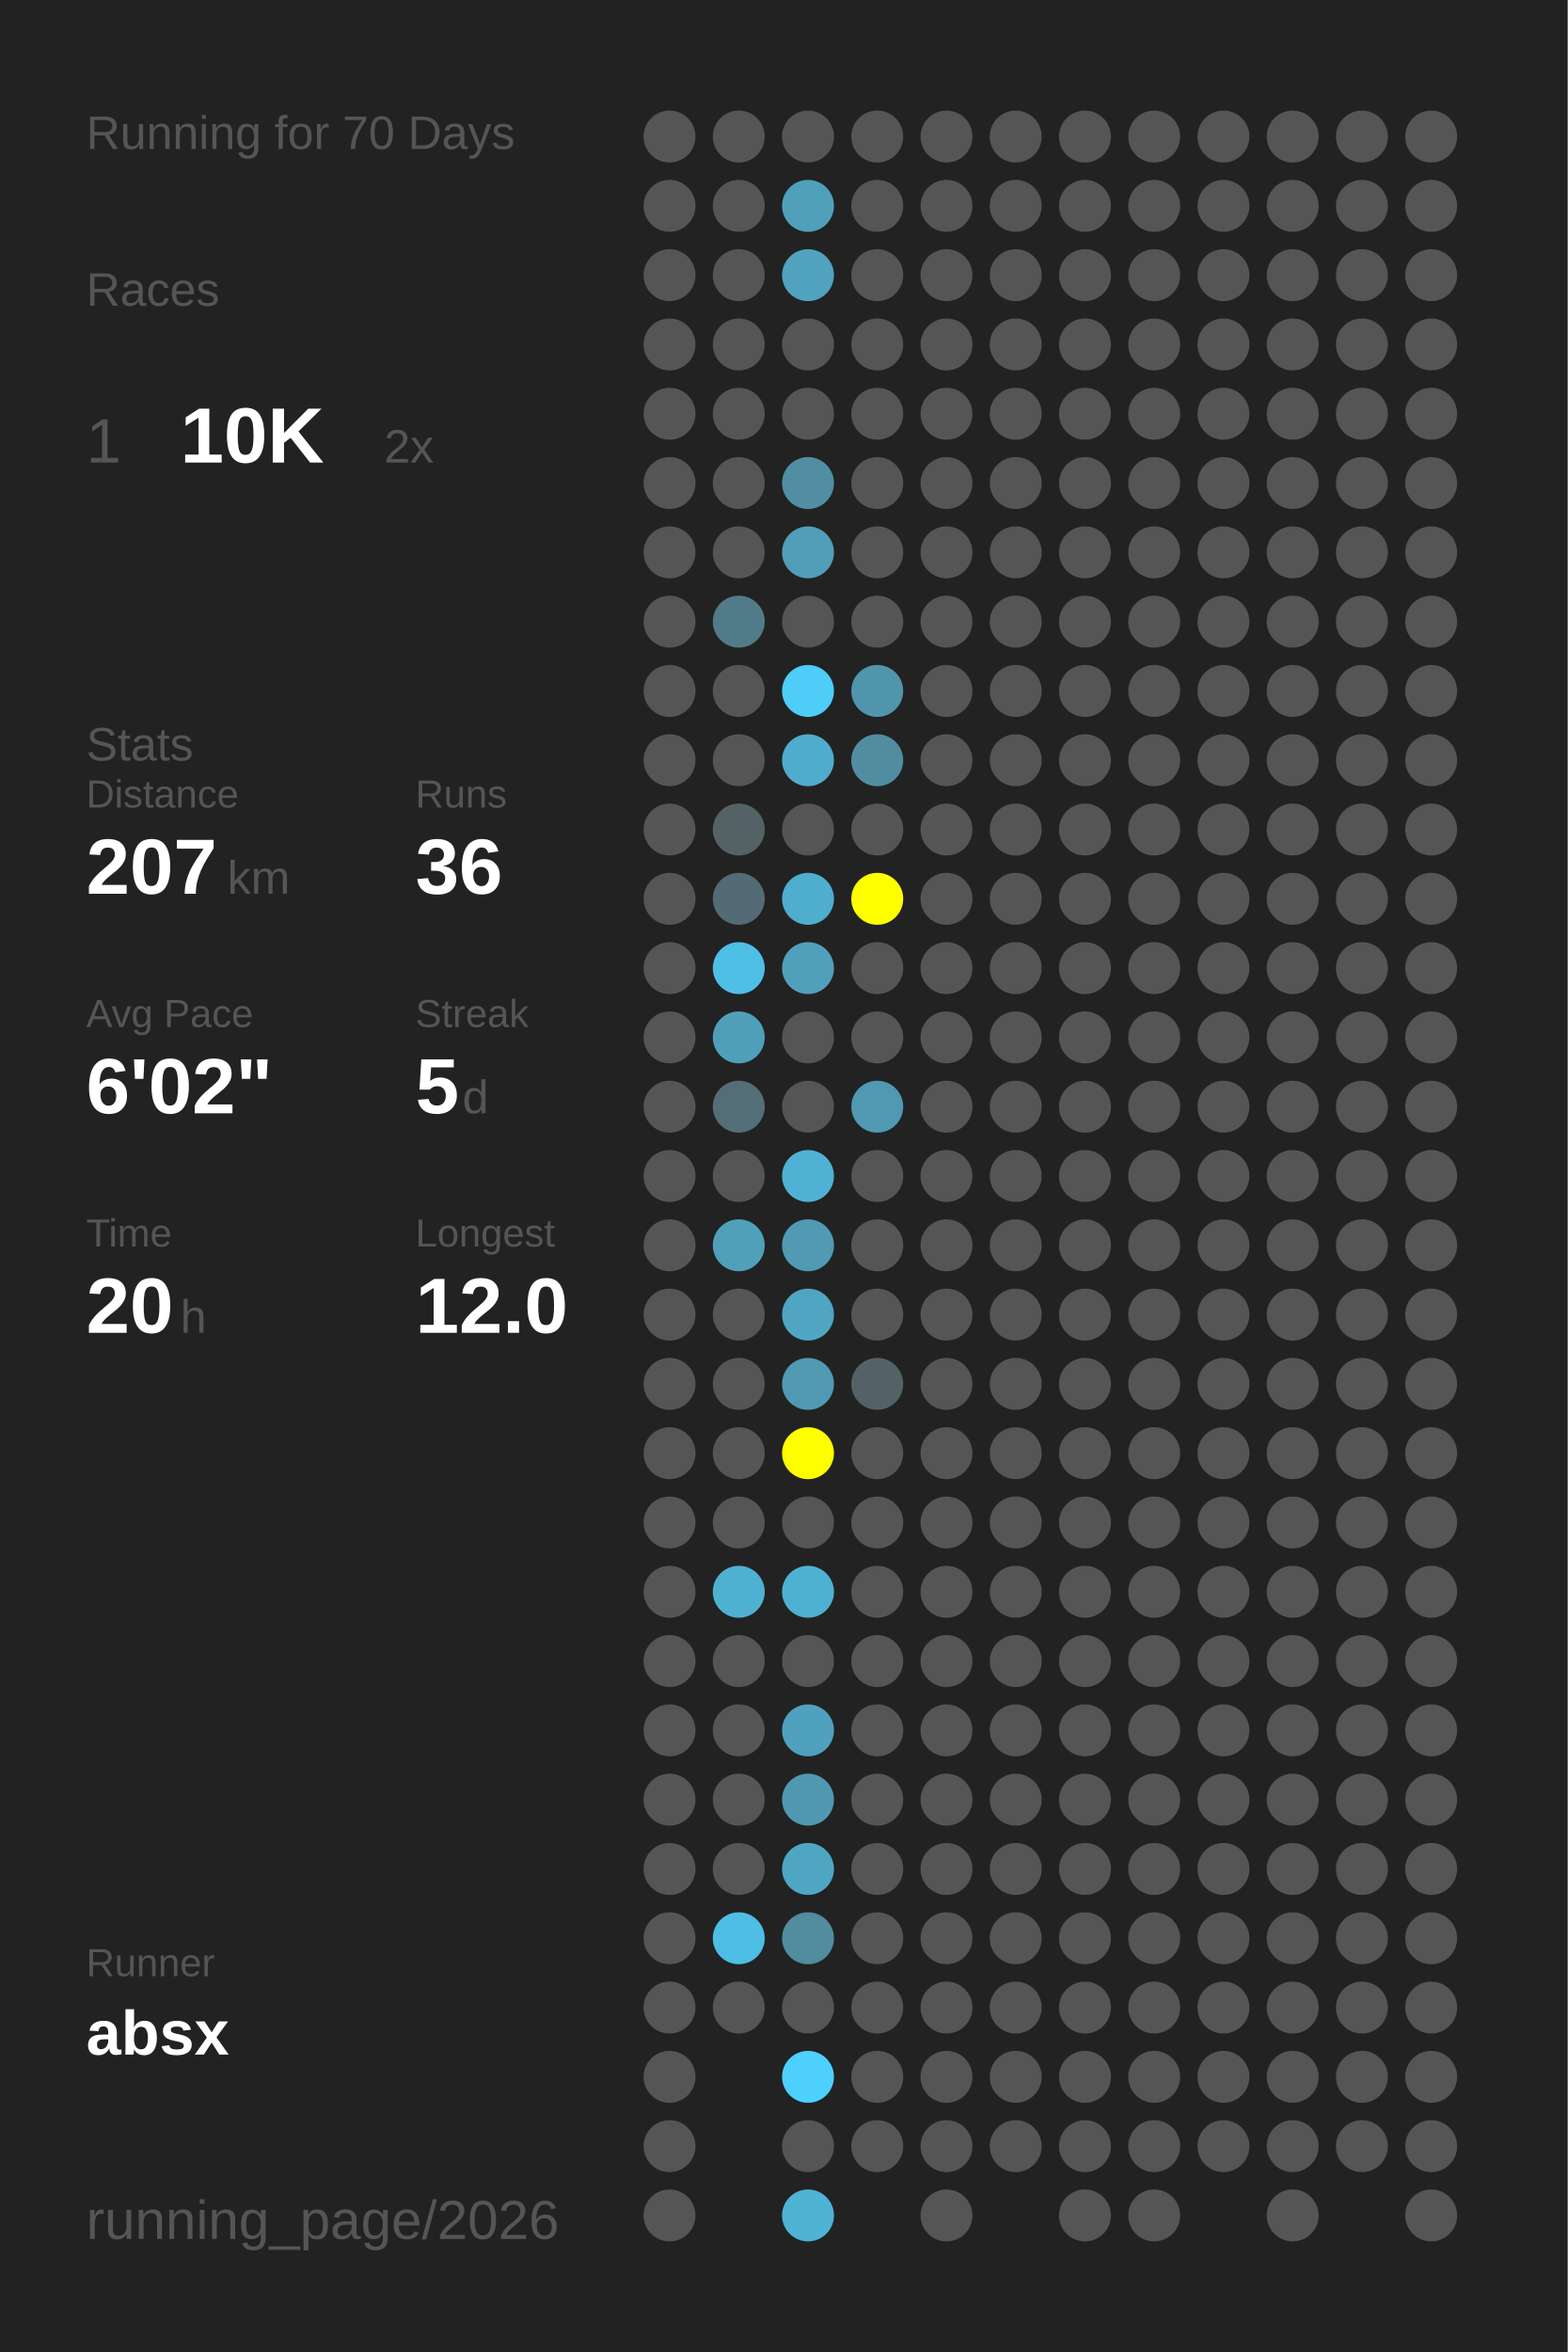
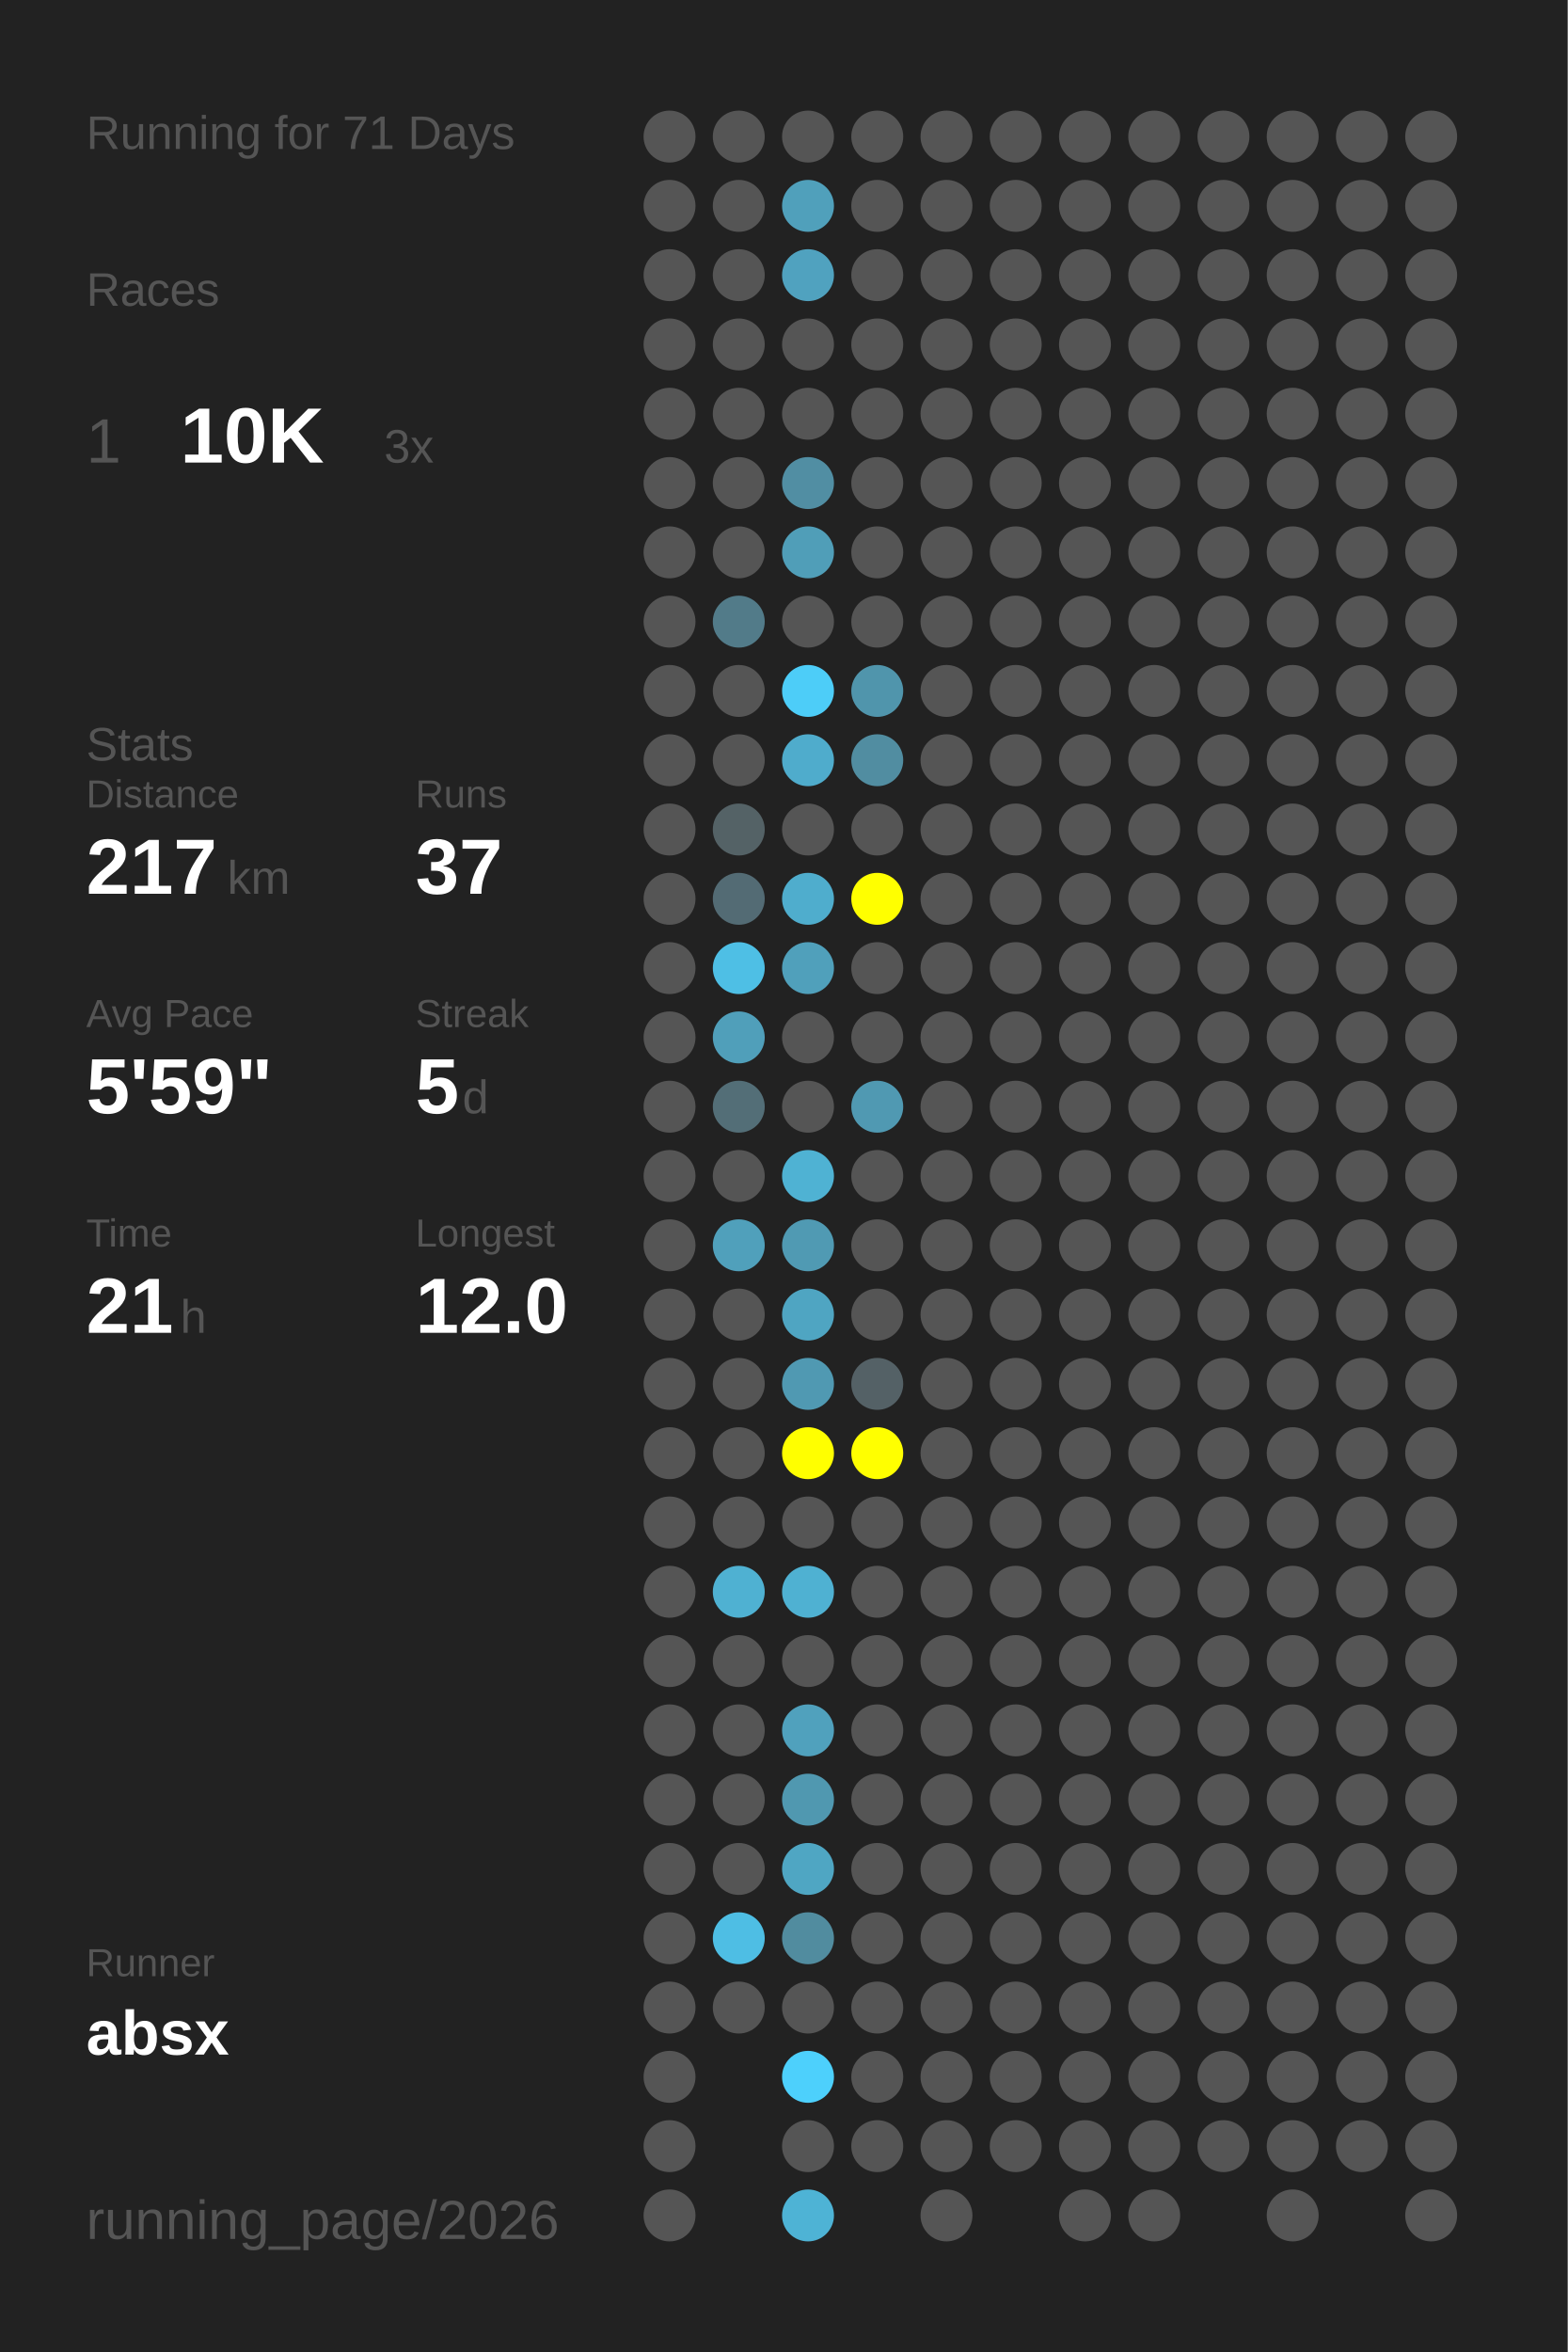
<svg xmlns="http://www.w3.org/2000/svg" baseProfile="full" height="300mm" version="1.1" viewBox="0,0,200,300" width="200mm">
  <defs />
  <rect fill="#222222" height="300" width="200" x="0" y="0" />
-   <text fill="#555555" style="font-size:6px; font-family:Arial;" x="11" y="19">Running for 70 Days</text>
+   <text fill="#555555" style="font-size:6px; font-family:Arial;" x="11" y="19">Running for 71 Days</text>
  <text fill="#555555" style="font-size:6px; font-family:Arial;" x="11" y="39">Races</text>
  <text fill="#555555" style="font-size:8px; font-family:Arial;" x="11" y="59">1</text>
  <text fill="#FFFFFF" style="font-size:10px; font-family:Arial; font-weight:bold;" x="23" y="59">10K</text>
-   <text fill="#555555" style="font-size:6px; font-family:Arial;" x="49" y="59">2x</text>
+   <text fill="#555555" style="font-size:6px; font-family:Arial;" x="49" y="59">3x</text>
  <text fill="#555555" style="font-size:6px; font-family:Arial;" x="11" y="97">Stats</text>
  <text fill="#555555" style="font-size:5px; font-family:Arial;" x="11" y="103">Distance</text>
-   <text fill="#FFFFFF" style="font-size:10px; font-family:Arial; font-weight:bold;" x="11" y="114">207</text>
+   <text fill="#FFFFFF" style="font-size:10px; font-family:Arial; font-weight:bold;" x="11" y="114">217</text>
  <text fill="#555555" style="font-size:6px; font-family:Arial;" x="29" y="114">km</text>
  <text fill="#555555" style="font-size:5px; font-family:Arial;" x="53" y="103">Runs</text>
-   <text fill="#FFFFFF" style="font-size:10px; font-family:Arial; font-weight:bold;" x="53" y="114">36</text>
+   <text fill="#FFFFFF" style="font-size:10px; font-family:Arial; font-weight:bold;" x="53" y="114">37</text>
  <text fill="#555555" style="font-size:5px; font-family:Arial;" x="11" y="131">Avg Pace</text>
-   <text fill="#FFFFFF" style="font-size:10px; font-family:Arial; font-weight:bold;" x="11" y="142">6'02"</text>
+   <text fill="#FFFFFF" style="font-size:10px; font-family:Arial; font-weight:bold;" x="11" y="142">5'59"</text>
  <text fill="#555555" style="font-size:5px; font-family:Arial;" x="53" y="131">Streak</text>
  <text fill="#FFFFFF" style="font-size:10px; font-family:Arial; font-weight:bold;" x="53" y="142">5</text>
  <text fill="#555555" style="font-size:6px; font-family:Arial;" x="59" y="142">d</text>
  <text fill="#555555" style="font-size:5px; font-family:Arial;" x="11" y="159">Time</text>
-   <text fill="#FFFFFF" style="font-size:10px; font-family:Arial; font-weight:bold;" x="11" y="170">20</text>
+   <text fill="#FFFFFF" style="font-size:10px; font-family:Arial; font-weight:bold;" x="11" y="170">21</text>
  <text fill="#555555" style="font-size:6px; font-family:Arial;" x="23" y="170">h</text>
  <text fill="#555555" style="font-size:5px; font-family:Arial;" x="53" y="159">Longest</text>
  <text fill="#FFFFFF" style="font-size:10px; font-family:Arial; font-weight:bold;" x="53" y="170">12.0</text>
  <text fill="#555555" style="font-size:5px; font-family:Arial;" x="11" y="252.065">Runner</text>
  <text fill="#FFFFFF" style="font-size:8px; font-family:Arial; font-weight:bold;" x="11" y="262.065">absx</text>
  <text fill="#555555" style="font-size:7px; font-family:Arial;" x="11" y="285.581">running_page/2026</text>
  <circle cx="85.417" cy="17.419" fill="#555555" r="3.312" />
  <circle cx="85.417" cy="26.258" fill="#555555" r="3.312" />
  <circle cx="85.417" cy="35.097" fill="#555555" r="3.312" />
  <circle cx="85.417" cy="43.935" fill="#555555" r="3.312" />
  <circle cx="85.417" cy="52.774" fill="#555555" r="3.312" />
  <circle cx="85.417" cy="61.613" fill="#555555" r="3.312" />
  <circle cx="85.417" cy="70.452" fill="#555555" r="3.312" />
  <circle cx="85.417" cy="79.29" fill="#555555" r="3.312" />
  <circle cx="85.417" cy="88.129" fill="#555555" r="3.312" />
  <circle cx="85.417" cy="96.968" fill="#555555" r="3.312" />
  <circle cx="85.417" cy="105.806" fill="#555555" r="3.312" />
  <circle cx="85.417" cy="114.645" fill="#555555" r="3.312" />
  <circle cx="85.417" cy="123.484" fill="#555555" r="3.312" />
  <circle cx="85.417" cy="132.323" fill="#555555" r="3.312" />
  <circle cx="85.417" cy="141.161" fill="#555555" r="3.312" />
  <circle cx="85.417" cy="150" fill="#555555" r="3.312" />
  <circle cx="85.417" cy="158.839" fill="#555555" r="3.312" />
  <circle cx="85.417" cy="167.677" fill="#555555" r="3.312" />
  <circle cx="85.417" cy="176.516" fill="#555555" r="3.312" />
  <circle cx="85.417" cy="185.355" fill="#555555" r="3.312" />
  <circle cx="85.417" cy="194.194" fill="#555555" r="3.312" />
  <circle cx="85.417" cy="203.032" fill="#555555" r="3.312" />
  <circle cx="85.417" cy="211.871" fill="#555555" r="3.312" />
  <circle cx="85.417" cy="220.71" fill="#555555" r="3.312" />
  <circle cx="85.417" cy="229.548" fill="#555555" r="3.312" />
  <circle cx="85.417" cy="238.387" fill="#555555" r="3.312" />
  <circle cx="85.417" cy="247.226" fill="#555555" r="3.312" />
  <circle cx="85.417" cy="256.065" fill="#555555" r="3.312" />
  <circle cx="85.417" cy="264.903" fill="#555555" r="3.312" />
  <circle cx="85.417" cy="273.742" fill="#555555" r="3.312" />
  <circle cx="85.417" cy="282.581" fill="#555555" r="3.312" />
  <circle cx="94.25" cy="17.419" fill="#555555" r="3.312" />
  <circle cx="94.25" cy="26.258" fill="#555555" r="3.312" />
  <circle cx="94.25" cy="35.097" fill="#555555" r="3.312" />
  <circle cx="94.25" cy="43.935" fill="#555555" r="3.312" />
  <circle cx="94.25" cy="52.774" fill="#555555" r="3.312" />
  <circle cx="94.25" cy="61.613" fill="#555555" r="3.312" />
  <circle cx="94.25" cy="70.452" fill="#555555" r="3.312" />
  <circle cx="94.25" cy="79.29" fill="#527b89" r="3.312" />
  <circle cx="94.25" cy="88.129" fill="#555555" r="3.312" />
  <circle cx="94.25" cy="96.968" fill="#555555" r="3.312" />
  <circle cx="94.25" cy="105.806" fill="#546266" r="3.312" />
  <circle cx="94.25" cy="114.645" fill="#536b74" r="3.312" />
  <circle cx="94.25" cy="123.484" fill="#4ebfe5" r="3.312" />
  <circle cx="94.25" cy="132.323" fill="#509fba" r="3.312" />
  <circle cx="94.25" cy="141.161" fill="#536e77" r="3.312" />
  <circle cx="94.25" cy="150" fill="#555555" r="3.312" />
  <circle cx="94.25" cy="158.839" fill="#50a0bb" r="3.312" />
  <circle cx="94.25" cy="167.677" fill="#555555" r="3.312" />
  <circle cx="94.25" cy="176.516" fill="#555555" r="3.312" />
  <circle cx="94.25" cy="185.355" fill="#555555" r="3.312" />
  <circle cx="94.25" cy="194.194" fill="#555555" r="3.312" />
  <circle cx="94.25" cy="203.032" fill="#4fb1d2" r="3.312" />
  <circle cx="94.25" cy="211.871" fill="#555555" r="3.312" />
  <circle cx="94.25" cy="220.71" fill="#555555" r="3.312" />
  <circle cx="94.25" cy="229.548" fill="#555555" r="3.312" />
  <circle cx="94.25" cy="238.387" fill="#555555" r="3.312" />
  <circle cx="94.25" cy="247.226" fill="#4ebee4" r="3.312" />
  <circle cx="94.25" cy="256.065" fill="#555555" r="3.312" />
  <circle cx="103.083" cy="17.419" fill="#555555" r="3.312" />
  <circle cx="103.083" cy="26.258" fill="#50a0bb" r="3.312" />
  <circle cx="103.083" cy="35.097" fill="#50a2bf" r="3.312" />
  <circle cx="103.083" cy="43.935" fill="#555555" r="3.312" />
  <circle cx="103.083" cy="52.774" fill="#555555" r="3.312" />
  <circle cx="103.083" cy="61.613" fill="#518ea3" r="3.312" />
  <circle cx="103.083" cy="70.452" fill="#509eb8" r="3.312" />
  <circle cx="103.083" cy="79.29" fill="#555555" r="3.312" />
  <circle cx="103.083" cy="88.129" fill="#4dcdf8" r="3.312" />
  <circle cx="103.083" cy="96.968" fill="#4faccc" r="3.312" />
  <circle cx="103.083" cy="105.806" fill="#555555" r="3.312" />
  <circle cx="103.083" cy="114.645" fill="#4fadcd" r="3.312" />
  <circle cx="103.083" cy="123.484" fill="#50a0bb" r="3.312" />
  <circle cx="103.083" cy="132.323" fill="#555555" r="3.312" />
  <circle cx="103.083" cy="141.161" fill="#555555" r="3.312" />
  <circle cx="103.083" cy="150" fill="#4fb2d3" r="3.312" />
  <circle cx="103.083" cy="158.839" fill="#509ab3" r="3.312" />
  <circle cx="103.083" cy="167.677" fill="#4fa5c2" r="3.312" />
  <circle cx="103.083" cy="176.516" fill="#5099b2" r="3.312" />
  <circle cx="103.083" cy="185.355" fill="#FFFF00" r="3.312" />
  <circle cx="103.083" cy="194.194" fill="#555555" r="3.312" />
  <circle cx="103.083" cy="203.032" fill="#4fb1d2" r="3.312" />
  <circle cx="103.083" cy="211.871" fill="#555555" r="3.312" />
  <circle cx="103.083" cy="220.71" fill="#50a1bd" r="3.312" />
  <circle cx="103.083" cy="229.548" fill="#5098b0" r="3.312" />
  <circle cx="103.083" cy="238.387" fill="#4fa6c3" r="3.312" />
  <circle cx="103.083" cy="247.226" fill="#518c9f" r="3.312" />
  <circle cx="103.083" cy="256.065" fill="#555555" r="3.312" />
  <circle cx="103.083" cy="264.903" fill="#4dd0fc" r="3.312" />
  <circle cx="103.083" cy="273.742" fill="#555555" r="3.312" />
  <circle cx="103.083" cy="282.581" fill="#4eb3d5" r="3.312" />
  <circle cx="111.917" cy="17.419" fill="#555555" r="3.312" />
  <circle cx="111.917" cy="26.258" fill="#555555" r="3.312" />
  <circle cx="111.917" cy="35.097" fill="#555555" r="3.312" />
  <circle cx="111.917" cy="43.935" fill="#555555" r="3.312" />
  <circle cx="111.917" cy="52.774" fill="#555555" r="3.312" />
  <circle cx="111.917" cy="61.613" fill="#555555" r="3.312" />
  <circle cx="111.917" cy="70.452" fill="#555555" r="3.312" />
  <circle cx="111.917" cy="79.29" fill="#555555" r="3.312" />
  <circle cx="111.917" cy="88.129" fill="#5095ac" r="3.312" />
  <circle cx="111.917" cy="96.968" fill="#518da1" r="3.312" />
  <circle cx="111.917" cy="105.806" fill="#555555" r="3.312" />
  <circle cx="111.917" cy="114.645" fill="#FFFF00" r="3.312" />
  <circle cx="111.917" cy="123.484" fill="#555555" r="3.312" />
  <circle cx="111.917" cy="132.323" fill="#555555" r="3.312" />
  <circle cx="111.917" cy="141.161" fill="#5099b2" r="3.312" />
  <circle cx="111.917" cy="150" fill="#555555" r="3.312" />
  <circle cx="111.917" cy="158.839" fill="#555555" r="3.312" />
  <circle cx="111.917" cy="167.677" fill="#555555" r="3.312" />
  <circle cx="111.917" cy="176.516" fill="#546166" r="3.312" />
-   <circle cx="111.917" cy="185.355" fill="#555555" r="3.312" />
+   <circle cx="111.917" cy="185.355" fill="#FFFF00" r="3.312" />
  <circle cx="111.917" cy="194.194" fill="#555555" r="3.312" />
  <circle cx="111.917" cy="203.032" fill="#555555" r="3.312" />
  <circle cx="111.917" cy="211.871" fill="#555555" r="3.312" />
  <circle cx="111.917" cy="220.71" fill="#555555" r="3.312" />
  <circle cx="111.917" cy="229.548" fill="#555555" r="3.312" />
  <circle cx="111.917" cy="238.387" fill="#555555" r="3.312" />
  <circle cx="111.917" cy="247.226" fill="#555555" r="3.312" />
  <circle cx="111.917" cy="256.065" fill="#555555" r="3.312" />
  <circle cx="111.917" cy="264.903" fill="#555555" r="3.312" />
  <circle cx="111.917" cy="273.742" fill="#555555" r="3.312" />
  <circle cx="120.75" cy="17.419" fill="#555555" r="3.312" />
  <circle cx="120.75" cy="26.258" fill="#555555" r="3.312" />
  <circle cx="120.75" cy="35.097" fill="#555555" r="3.312" />
  <circle cx="120.75" cy="43.935" fill="#555555" r="3.312" />
  <circle cx="120.75" cy="52.774" fill="#555555" r="3.312" />
  <circle cx="120.75" cy="61.613" fill="#555555" r="3.312" />
  <circle cx="120.75" cy="70.452" fill="#555555" r="3.312" />
  <circle cx="120.75" cy="79.29" fill="#555555" r="3.312" />
  <circle cx="120.75" cy="88.129" fill="#555555" r="3.312" />
  <circle cx="120.75" cy="96.968" fill="#555555" r="3.312" />
  <circle cx="120.75" cy="105.806" fill="#555555" r="3.312" />
  <circle cx="120.75" cy="114.645" fill="#555555" r="3.312" />
  <circle cx="120.75" cy="123.484" fill="#555555" r="3.312" />
  <circle cx="120.75" cy="132.323" fill="#555555" r="3.312" />
  <circle cx="120.75" cy="141.161" fill="#555555" r="3.312" />
  <circle cx="120.75" cy="150" fill="#555555" r="3.312" />
  <circle cx="120.75" cy="158.839" fill="#555555" r="3.312" />
  <circle cx="120.75" cy="167.677" fill="#555555" r="3.312" />
  <circle cx="120.75" cy="176.516" fill="#555555" r="3.312" />
  <circle cx="120.75" cy="185.355" fill="#555555" r="3.312" />
  <circle cx="120.75" cy="194.194" fill="#555555" r="3.312" />
  <circle cx="120.75" cy="203.032" fill="#555555" r="3.312" />
  <circle cx="120.75" cy="211.871" fill="#555555" r="3.312" />
  <circle cx="120.75" cy="220.71" fill="#555555" r="3.312" />
  <circle cx="120.75" cy="229.548" fill="#555555" r="3.312" />
  <circle cx="120.75" cy="238.387" fill="#555555" r="3.312" />
  <circle cx="120.75" cy="247.226" fill="#555555" r="3.312" />
  <circle cx="120.75" cy="256.065" fill="#555555" r="3.312" />
  <circle cx="120.75" cy="264.903" fill="#555555" r="3.312" />
  <circle cx="120.75" cy="273.742" fill="#555555" r="3.312" />
  <circle cx="120.75" cy="282.581" fill="#555555" r="3.312" />
  <circle cx="129.583" cy="17.419" fill="#555555" r="3.312" />
  <circle cx="129.583" cy="26.258" fill="#555555" r="3.312" />
  <circle cx="129.583" cy="35.097" fill="#555555" r="3.312" />
  <circle cx="129.583" cy="43.935" fill="#555555" r="3.312" />
  <circle cx="129.583" cy="52.774" fill="#555555" r="3.312" />
  <circle cx="129.583" cy="61.613" fill="#555555" r="3.312" />
  <circle cx="129.583" cy="70.452" fill="#555555" r="3.312" />
  <circle cx="129.583" cy="79.29" fill="#555555" r="3.312" />
  <circle cx="129.583" cy="88.129" fill="#555555" r="3.312" />
  <circle cx="129.583" cy="96.968" fill="#555555" r="3.312" />
  <circle cx="129.583" cy="105.806" fill="#555555" r="3.312" />
  <circle cx="129.583" cy="114.645" fill="#555555" r="3.312" />
  <circle cx="129.583" cy="123.484" fill="#555555" r="3.312" />
  <circle cx="129.583" cy="132.323" fill="#555555" r="3.312" />
  <circle cx="129.583" cy="141.161" fill="#555555" r="3.312" />
  <circle cx="129.583" cy="150" fill="#555555" r="3.312" />
  <circle cx="129.583" cy="158.839" fill="#555555" r="3.312" />
  <circle cx="129.583" cy="167.677" fill="#555555" r="3.312" />
  <circle cx="129.583" cy="176.516" fill="#555555" r="3.312" />
  <circle cx="129.583" cy="185.355" fill="#555555" r="3.312" />
  <circle cx="129.583" cy="194.194" fill="#555555" r="3.312" />
  <circle cx="129.583" cy="203.032" fill="#555555" r="3.312" />
  <circle cx="129.583" cy="211.871" fill="#555555" r="3.312" />
  <circle cx="129.583" cy="220.71" fill="#555555" r="3.312" />
  <circle cx="129.583" cy="229.548" fill="#555555" r="3.312" />
  <circle cx="129.583" cy="238.387" fill="#555555" r="3.312" />
  <circle cx="129.583" cy="247.226" fill="#555555" r="3.312" />
  <circle cx="129.583" cy="256.065" fill="#555555" r="3.312" />
  <circle cx="129.583" cy="264.903" fill="#555555" r="3.312" />
  <circle cx="129.583" cy="273.742" fill="#555555" r="3.312" />
  <circle cx="138.417" cy="17.419" fill="#555555" r="3.312" />
  <circle cx="138.417" cy="26.258" fill="#555555" r="3.312" />
  <circle cx="138.417" cy="35.097" fill="#555555" r="3.312" />
  <circle cx="138.417" cy="43.935" fill="#555555" r="3.312" />
  <circle cx="138.417" cy="52.774" fill="#555555" r="3.312" />
  <circle cx="138.417" cy="61.613" fill="#555555" r="3.312" />
  <circle cx="138.417" cy="70.452" fill="#555555" r="3.312" />
  <circle cx="138.417" cy="79.29" fill="#555555" r="3.312" />
  <circle cx="138.417" cy="88.129" fill="#555555" r="3.312" />
  <circle cx="138.417" cy="96.968" fill="#555555" r="3.312" />
  <circle cx="138.417" cy="105.806" fill="#555555" r="3.312" />
  <circle cx="138.417" cy="114.645" fill="#555555" r="3.312" />
  <circle cx="138.417" cy="123.484" fill="#555555" r="3.312" />
  <circle cx="138.417" cy="132.323" fill="#555555" r="3.312" />
  <circle cx="138.417" cy="141.161" fill="#555555" r="3.312" />
  <circle cx="138.417" cy="150" fill="#555555" r="3.312" />
  <circle cx="138.417" cy="158.839" fill="#555555" r="3.312" />
  <circle cx="138.417" cy="167.677" fill="#555555" r="3.312" />
  <circle cx="138.417" cy="176.516" fill="#555555" r="3.312" />
  <circle cx="138.417" cy="185.355" fill="#555555" r="3.312" />
  <circle cx="138.417" cy="194.194" fill="#555555" r="3.312" />
  <circle cx="138.417" cy="203.032" fill="#555555" r="3.312" />
  <circle cx="138.417" cy="211.871" fill="#555555" r="3.312" />
  <circle cx="138.417" cy="220.71" fill="#555555" r="3.312" />
  <circle cx="138.417" cy="229.548" fill="#555555" r="3.312" />
  <circle cx="138.417" cy="238.387" fill="#555555" r="3.312" />
  <circle cx="138.417" cy="247.226" fill="#555555" r="3.312" />
  <circle cx="138.417" cy="256.065" fill="#555555" r="3.312" />
  <circle cx="138.417" cy="264.903" fill="#555555" r="3.312" />
  <circle cx="138.417" cy="273.742" fill="#555555" r="3.312" />
  <circle cx="138.417" cy="282.581" fill="#555555" r="3.312" />
  <circle cx="147.25" cy="17.419" fill="#555555" r="3.312" />
  <circle cx="147.25" cy="26.258" fill="#555555" r="3.312" />
  <circle cx="147.25" cy="35.097" fill="#555555" r="3.312" />
  <circle cx="147.25" cy="43.935" fill="#555555" r="3.312" />
  <circle cx="147.25" cy="52.774" fill="#555555" r="3.312" />
  <circle cx="147.25" cy="61.613" fill="#555555" r="3.312" />
  <circle cx="147.25" cy="70.452" fill="#555555" r="3.312" />
  <circle cx="147.25" cy="79.29" fill="#555555" r="3.312" />
  <circle cx="147.25" cy="88.129" fill="#555555" r="3.312" />
  <circle cx="147.25" cy="96.968" fill="#555555" r="3.312" />
  <circle cx="147.25" cy="105.806" fill="#555555" r="3.312" />
  <circle cx="147.25" cy="114.645" fill="#555555" r="3.312" />
  <circle cx="147.25" cy="123.484" fill="#555555" r="3.312" />
  <circle cx="147.25" cy="132.323" fill="#555555" r="3.312" />
  <circle cx="147.25" cy="141.161" fill="#555555" r="3.312" />
  <circle cx="147.25" cy="150" fill="#555555" r="3.312" />
  <circle cx="147.25" cy="158.839" fill="#555555" r="3.312" />
  <circle cx="147.25" cy="167.677" fill="#555555" r="3.312" />
  <circle cx="147.25" cy="176.516" fill="#555555" r="3.312" />
  <circle cx="147.25" cy="185.355" fill="#555555" r="3.312" />
  <circle cx="147.25" cy="194.194" fill="#555555" r="3.312" />
  <circle cx="147.25" cy="203.032" fill="#555555" r="3.312" />
  <circle cx="147.25" cy="211.871" fill="#555555" r="3.312" />
  <circle cx="147.25" cy="220.71" fill="#555555" r="3.312" />
  <circle cx="147.25" cy="229.548" fill="#555555" r="3.312" />
  <circle cx="147.25" cy="238.387" fill="#555555" r="3.312" />
  <circle cx="147.25" cy="247.226" fill="#555555" r="3.312" />
  <circle cx="147.25" cy="256.065" fill="#555555" r="3.312" />
  <circle cx="147.25" cy="264.903" fill="#555555" r="3.312" />
  <circle cx="147.25" cy="273.742" fill="#555555" r="3.312" />
  <circle cx="147.25" cy="282.581" fill="#555555" r="3.312" />
  <circle cx="156.083" cy="17.419" fill="#555555" r="3.312" />
  <circle cx="156.083" cy="26.258" fill="#555555" r="3.312" />
  <circle cx="156.083" cy="35.097" fill="#555555" r="3.312" />
  <circle cx="156.083" cy="43.935" fill="#555555" r="3.312" />
  <circle cx="156.083" cy="52.774" fill="#555555" r="3.312" />
  <circle cx="156.083" cy="61.613" fill="#555555" r="3.312" />
  <circle cx="156.083" cy="70.452" fill="#555555" r="3.312" />
  <circle cx="156.083" cy="79.29" fill="#555555" r="3.312" />
  <circle cx="156.083" cy="88.129" fill="#555555" r="3.312" />
  <circle cx="156.083" cy="96.968" fill="#555555" r="3.312" />
  <circle cx="156.083" cy="105.806" fill="#555555" r="3.312" />
  <circle cx="156.083" cy="114.645" fill="#555555" r="3.312" />
  <circle cx="156.083" cy="123.484" fill="#555555" r="3.312" />
  <circle cx="156.083" cy="132.323" fill="#555555" r="3.312" />
  <circle cx="156.083" cy="141.161" fill="#555555" r="3.312" />
  <circle cx="156.083" cy="150" fill="#555555" r="3.312" />
  <circle cx="156.083" cy="158.839" fill="#555555" r="3.312" />
  <circle cx="156.083" cy="167.677" fill="#555555" r="3.312" />
  <circle cx="156.083" cy="176.516" fill="#555555" r="3.312" />
  <circle cx="156.083" cy="185.355" fill="#555555" r="3.312" />
  <circle cx="156.083" cy="194.194" fill="#555555" r="3.312" />
  <circle cx="156.083" cy="203.032" fill="#555555" r="3.312" />
  <circle cx="156.083" cy="211.871" fill="#555555" r="3.312" />
  <circle cx="156.083" cy="220.71" fill="#555555" r="3.312" />
  <circle cx="156.083" cy="229.548" fill="#555555" r="3.312" />
  <circle cx="156.083" cy="238.387" fill="#555555" r="3.312" />
  <circle cx="156.083" cy="247.226" fill="#555555" r="3.312" />
  <circle cx="156.083" cy="256.065" fill="#555555" r="3.312" />
  <circle cx="156.083" cy="264.903" fill="#555555" r="3.312" />
  <circle cx="156.083" cy="273.742" fill="#555555" r="3.312" />
  <circle cx="164.917" cy="17.419" fill="#555555" r="3.312" />
  <circle cx="164.917" cy="26.258" fill="#555555" r="3.312" />
  <circle cx="164.917" cy="35.097" fill="#555555" r="3.312" />
  <circle cx="164.917" cy="43.935" fill="#555555" r="3.312" />
  <circle cx="164.917" cy="52.774" fill="#555555" r="3.312" />
  <circle cx="164.917" cy="61.613" fill="#555555" r="3.312" />
  <circle cx="164.917" cy="70.452" fill="#555555" r="3.312" />
  <circle cx="164.917" cy="79.29" fill="#555555" r="3.312" />
  <circle cx="164.917" cy="88.129" fill="#555555" r="3.312" />
  <circle cx="164.917" cy="96.968" fill="#555555" r="3.312" />
  <circle cx="164.917" cy="105.806" fill="#555555" r="3.312" />
  <circle cx="164.917" cy="114.645" fill="#555555" r="3.312" />
  <circle cx="164.917" cy="123.484" fill="#555555" r="3.312" />
  <circle cx="164.917" cy="132.323" fill="#555555" r="3.312" />
  <circle cx="164.917" cy="141.161" fill="#555555" r="3.312" />
  <circle cx="164.917" cy="150" fill="#555555" r="3.312" />
  <circle cx="164.917" cy="158.839" fill="#555555" r="3.312" />
  <circle cx="164.917" cy="167.677" fill="#555555" r="3.312" />
  <circle cx="164.917" cy="176.516" fill="#555555" r="3.312" />
  <circle cx="164.917" cy="185.355" fill="#555555" r="3.312" />
  <circle cx="164.917" cy="194.194" fill="#555555" r="3.312" />
  <circle cx="164.917" cy="203.032" fill="#555555" r="3.312" />
  <circle cx="164.917" cy="211.871" fill="#555555" r="3.312" />
  <circle cx="164.917" cy="220.71" fill="#555555" r="3.312" />
  <circle cx="164.917" cy="229.548" fill="#555555" r="3.312" />
  <circle cx="164.917" cy="238.387" fill="#555555" r="3.312" />
  <circle cx="164.917" cy="247.226" fill="#555555" r="3.312" />
  <circle cx="164.917" cy="256.065" fill="#555555" r="3.312" />
  <circle cx="164.917" cy="264.903" fill="#555555" r="3.312" />
  <circle cx="164.917" cy="273.742" fill="#555555" r="3.312" />
  <circle cx="164.917" cy="282.581" fill="#555555" r="3.312" />
  <circle cx="173.75" cy="17.419" fill="#555555" r="3.312" />
  <circle cx="173.75" cy="26.258" fill="#555555" r="3.312" />
  <circle cx="173.75" cy="35.097" fill="#555555" r="3.312" />
  <circle cx="173.75" cy="43.935" fill="#555555" r="3.312" />
  <circle cx="173.75" cy="52.774" fill="#555555" r="3.312" />
  <circle cx="173.75" cy="61.613" fill="#555555" r="3.312" />
  <circle cx="173.75" cy="70.452" fill="#555555" r="3.312" />
  <circle cx="173.75" cy="79.29" fill="#555555" r="3.312" />
  <circle cx="173.75" cy="88.129" fill="#555555" r="3.312" />
  <circle cx="173.75" cy="96.968" fill="#555555" r="3.312" />
  <circle cx="173.75" cy="105.806" fill="#555555" r="3.312" />
  <circle cx="173.75" cy="114.645" fill="#555555" r="3.312" />
  <circle cx="173.75" cy="123.484" fill="#555555" r="3.312" />
  <circle cx="173.75" cy="132.323" fill="#555555" r="3.312" />
  <circle cx="173.75" cy="141.161" fill="#555555" r="3.312" />
  <circle cx="173.75" cy="150" fill="#555555" r="3.312" />
  <circle cx="173.75" cy="158.839" fill="#555555" r="3.312" />
  <circle cx="173.75" cy="167.677" fill="#555555" r="3.312" />
  <circle cx="173.75" cy="176.516" fill="#555555" r="3.312" />
  <circle cx="173.75" cy="185.355" fill="#555555" r="3.312" />
  <circle cx="173.75" cy="194.194" fill="#555555" r="3.312" />
  <circle cx="173.75" cy="203.032" fill="#555555" r="3.312" />
  <circle cx="173.75" cy="211.871" fill="#555555" r="3.312" />
  <circle cx="173.75" cy="220.71" fill="#555555" r="3.312" />
  <circle cx="173.75" cy="229.548" fill="#555555" r="3.312" />
  <circle cx="173.75" cy="238.387" fill="#555555" r="3.312" />
  <circle cx="173.75" cy="247.226" fill="#555555" r="3.312" />
  <circle cx="173.75" cy="256.065" fill="#555555" r="3.312" />
  <circle cx="173.75" cy="264.903" fill="#555555" r="3.312" />
  <circle cx="173.75" cy="273.742" fill="#555555" r="3.312" />
  <circle cx="182.583" cy="17.419" fill="#555555" r="3.312" />
  <circle cx="182.583" cy="26.258" fill="#555555" r="3.312" />
  <circle cx="182.583" cy="35.097" fill="#555555" r="3.312" />
  <circle cx="182.583" cy="43.935" fill="#555555" r="3.312" />
  <circle cx="182.583" cy="52.774" fill="#555555" r="3.312" />
  <circle cx="182.583" cy="61.613" fill="#555555" r="3.312" />
  <circle cx="182.583" cy="70.452" fill="#555555" r="3.312" />
  <circle cx="182.583" cy="79.29" fill="#555555" r="3.312" />
  <circle cx="182.583" cy="88.129" fill="#555555" r="3.312" />
  <circle cx="182.583" cy="96.968" fill="#555555" r="3.312" />
  <circle cx="182.583" cy="105.806" fill="#555555" r="3.312" />
  <circle cx="182.583" cy="114.645" fill="#555555" r="3.312" />
  <circle cx="182.583" cy="123.484" fill="#555555" r="3.312" />
  <circle cx="182.583" cy="132.323" fill="#555555" r="3.312" />
  <circle cx="182.583" cy="141.161" fill="#555555" r="3.312" />
  <circle cx="182.583" cy="150" fill="#555555" r="3.312" />
  <circle cx="182.583" cy="158.839" fill="#555555" r="3.312" />
  <circle cx="182.583" cy="167.677" fill="#555555" r="3.312" />
  <circle cx="182.583" cy="176.516" fill="#555555" r="3.312" />
  <circle cx="182.583" cy="185.355" fill="#555555" r="3.312" />
  <circle cx="182.583" cy="194.194" fill="#555555" r="3.312" />
  <circle cx="182.583" cy="203.032" fill="#555555" r="3.312" />
  <circle cx="182.583" cy="211.871" fill="#555555" r="3.312" />
  <circle cx="182.583" cy="220.71" fill="#555555" r="3.312" />
  <circle cx="182.583" cy="229.548" fill="#555555" r="3.312" />
  <circle cx="182.583" cy="238.387" fill="#555555" r="3.312" />
  <circle cx="182.583" cy="247.226" fill="#555555" r="3.312" />
  <circle cx="182.583" cy="256.065" fill="#555555" r="3.312" />
  <circle cx="182.583" cy="264.903" fill="#555555" r="3.312" />
  <circle cx="182.583" cy="273.742" fill="#555555" r="3.312" />
  <circle cx="182.583" cy="282.581" fill="#555555" r="3.312" />
</svg>
